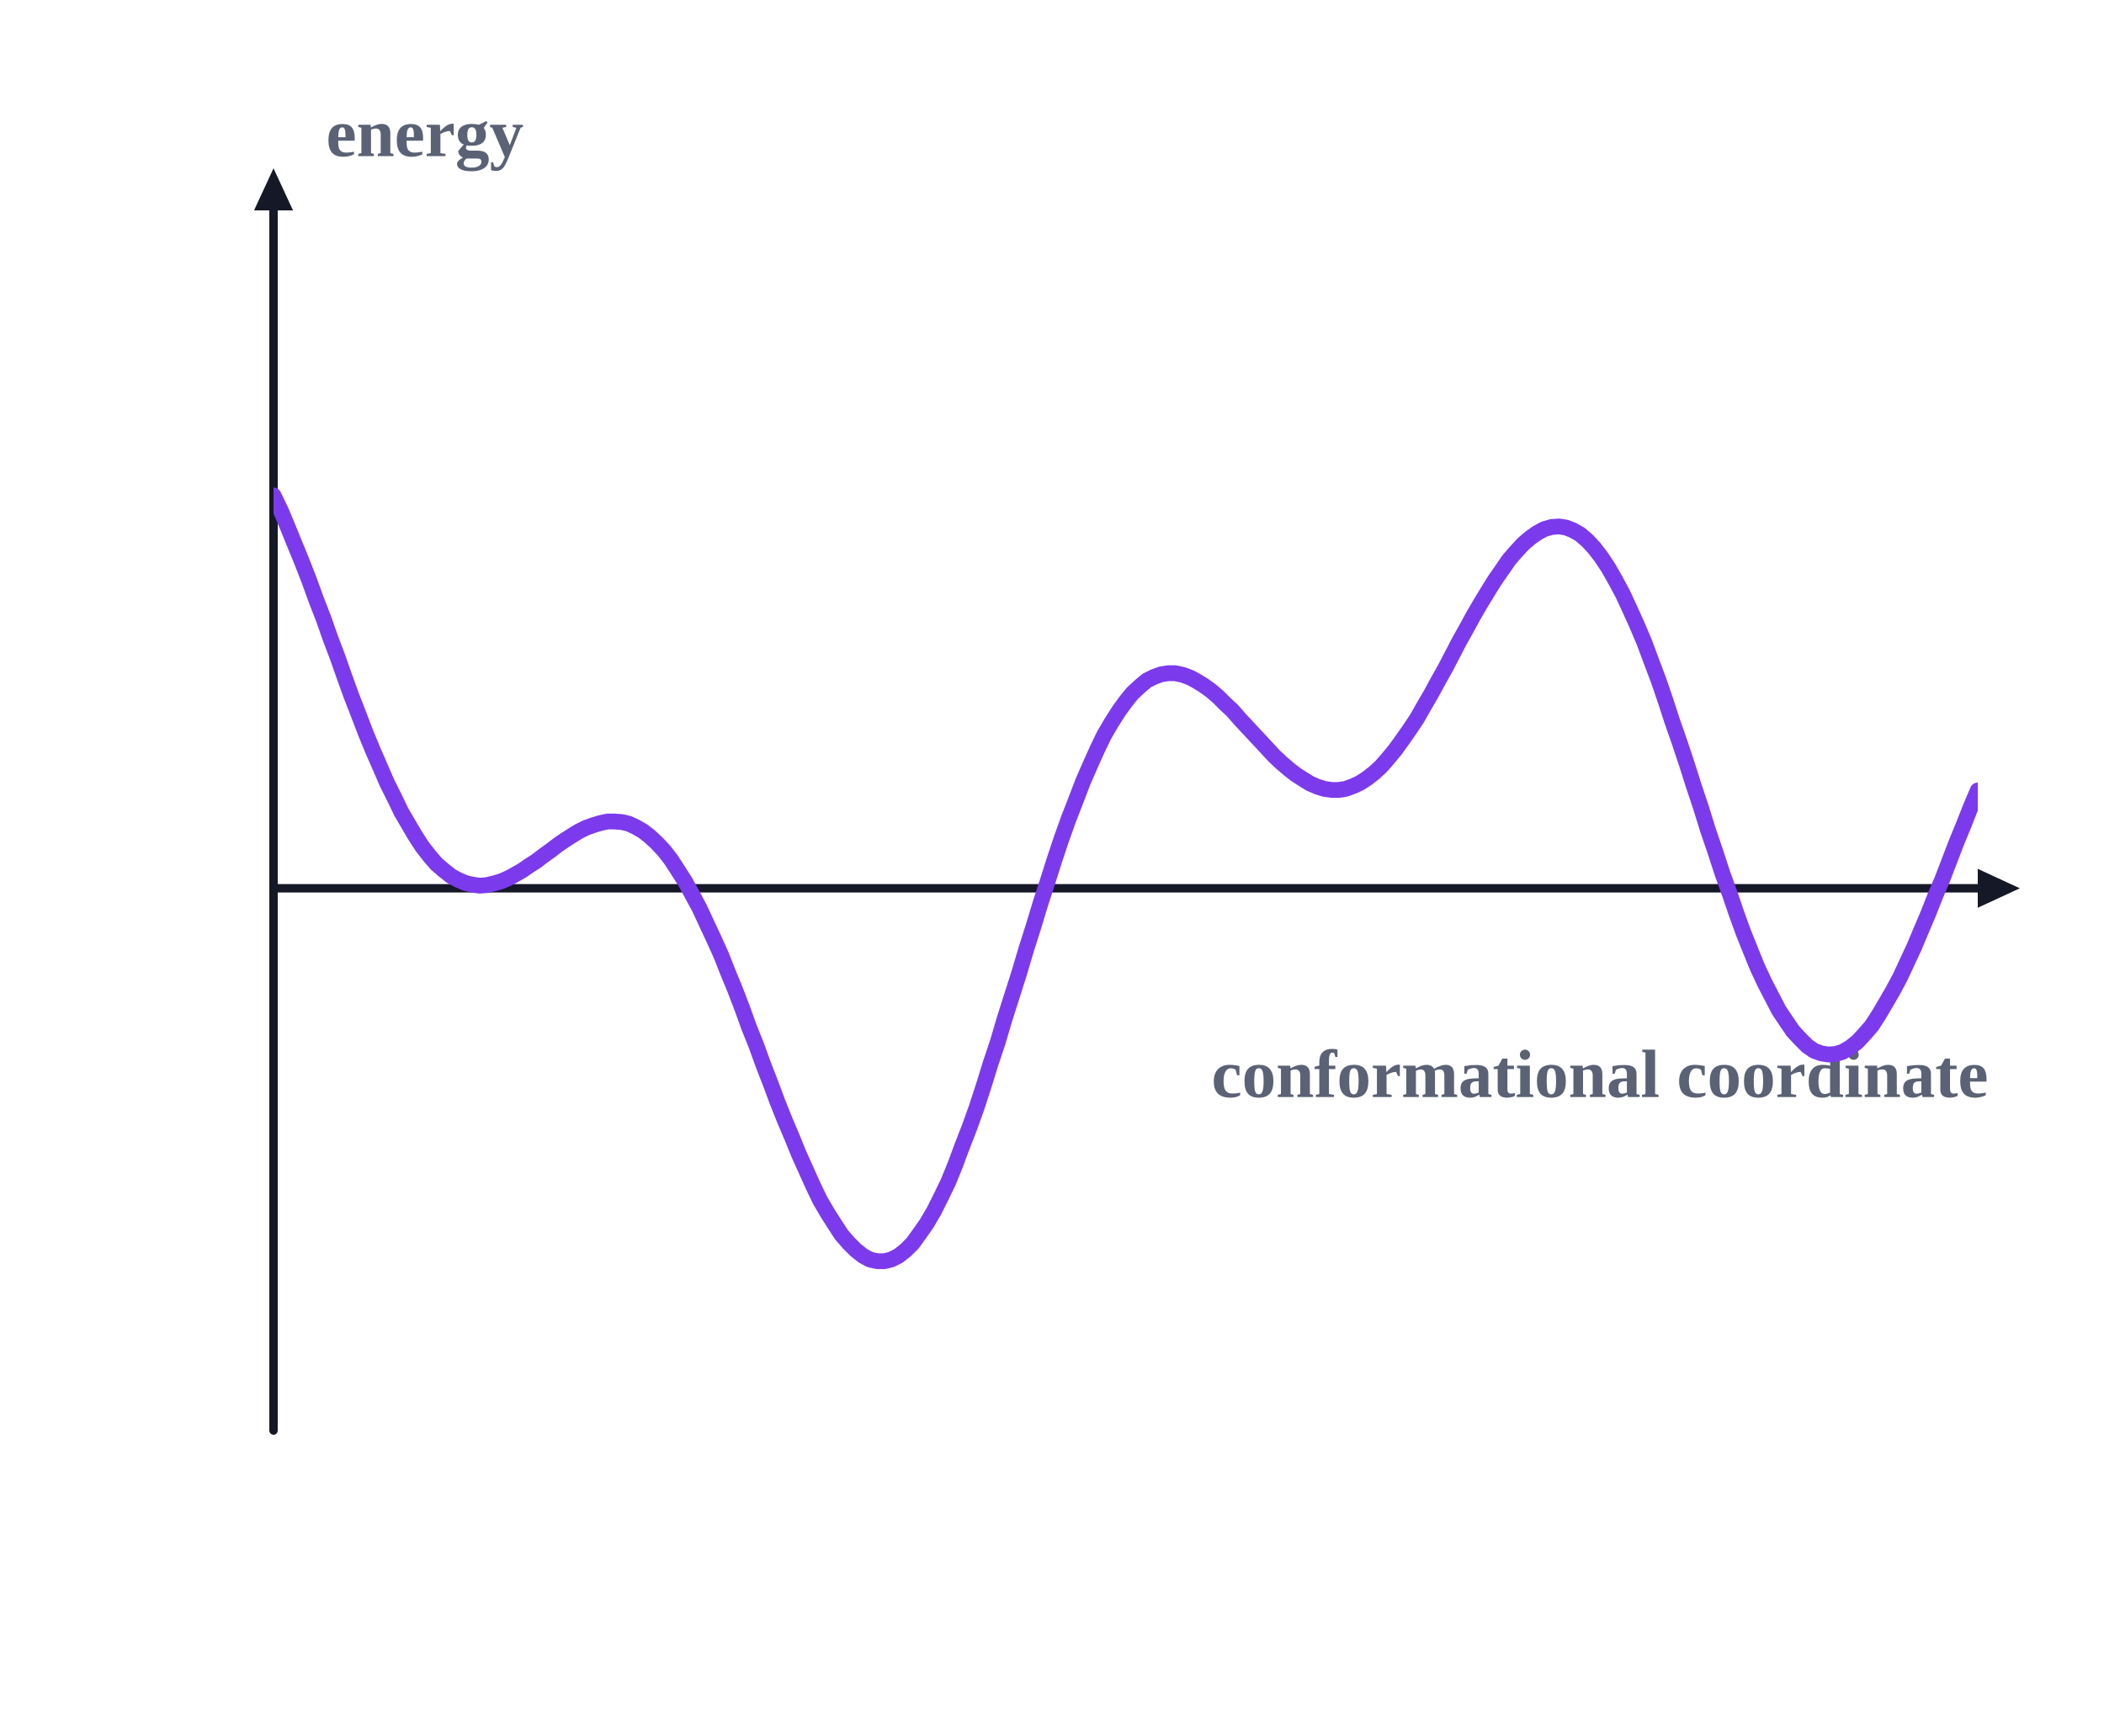
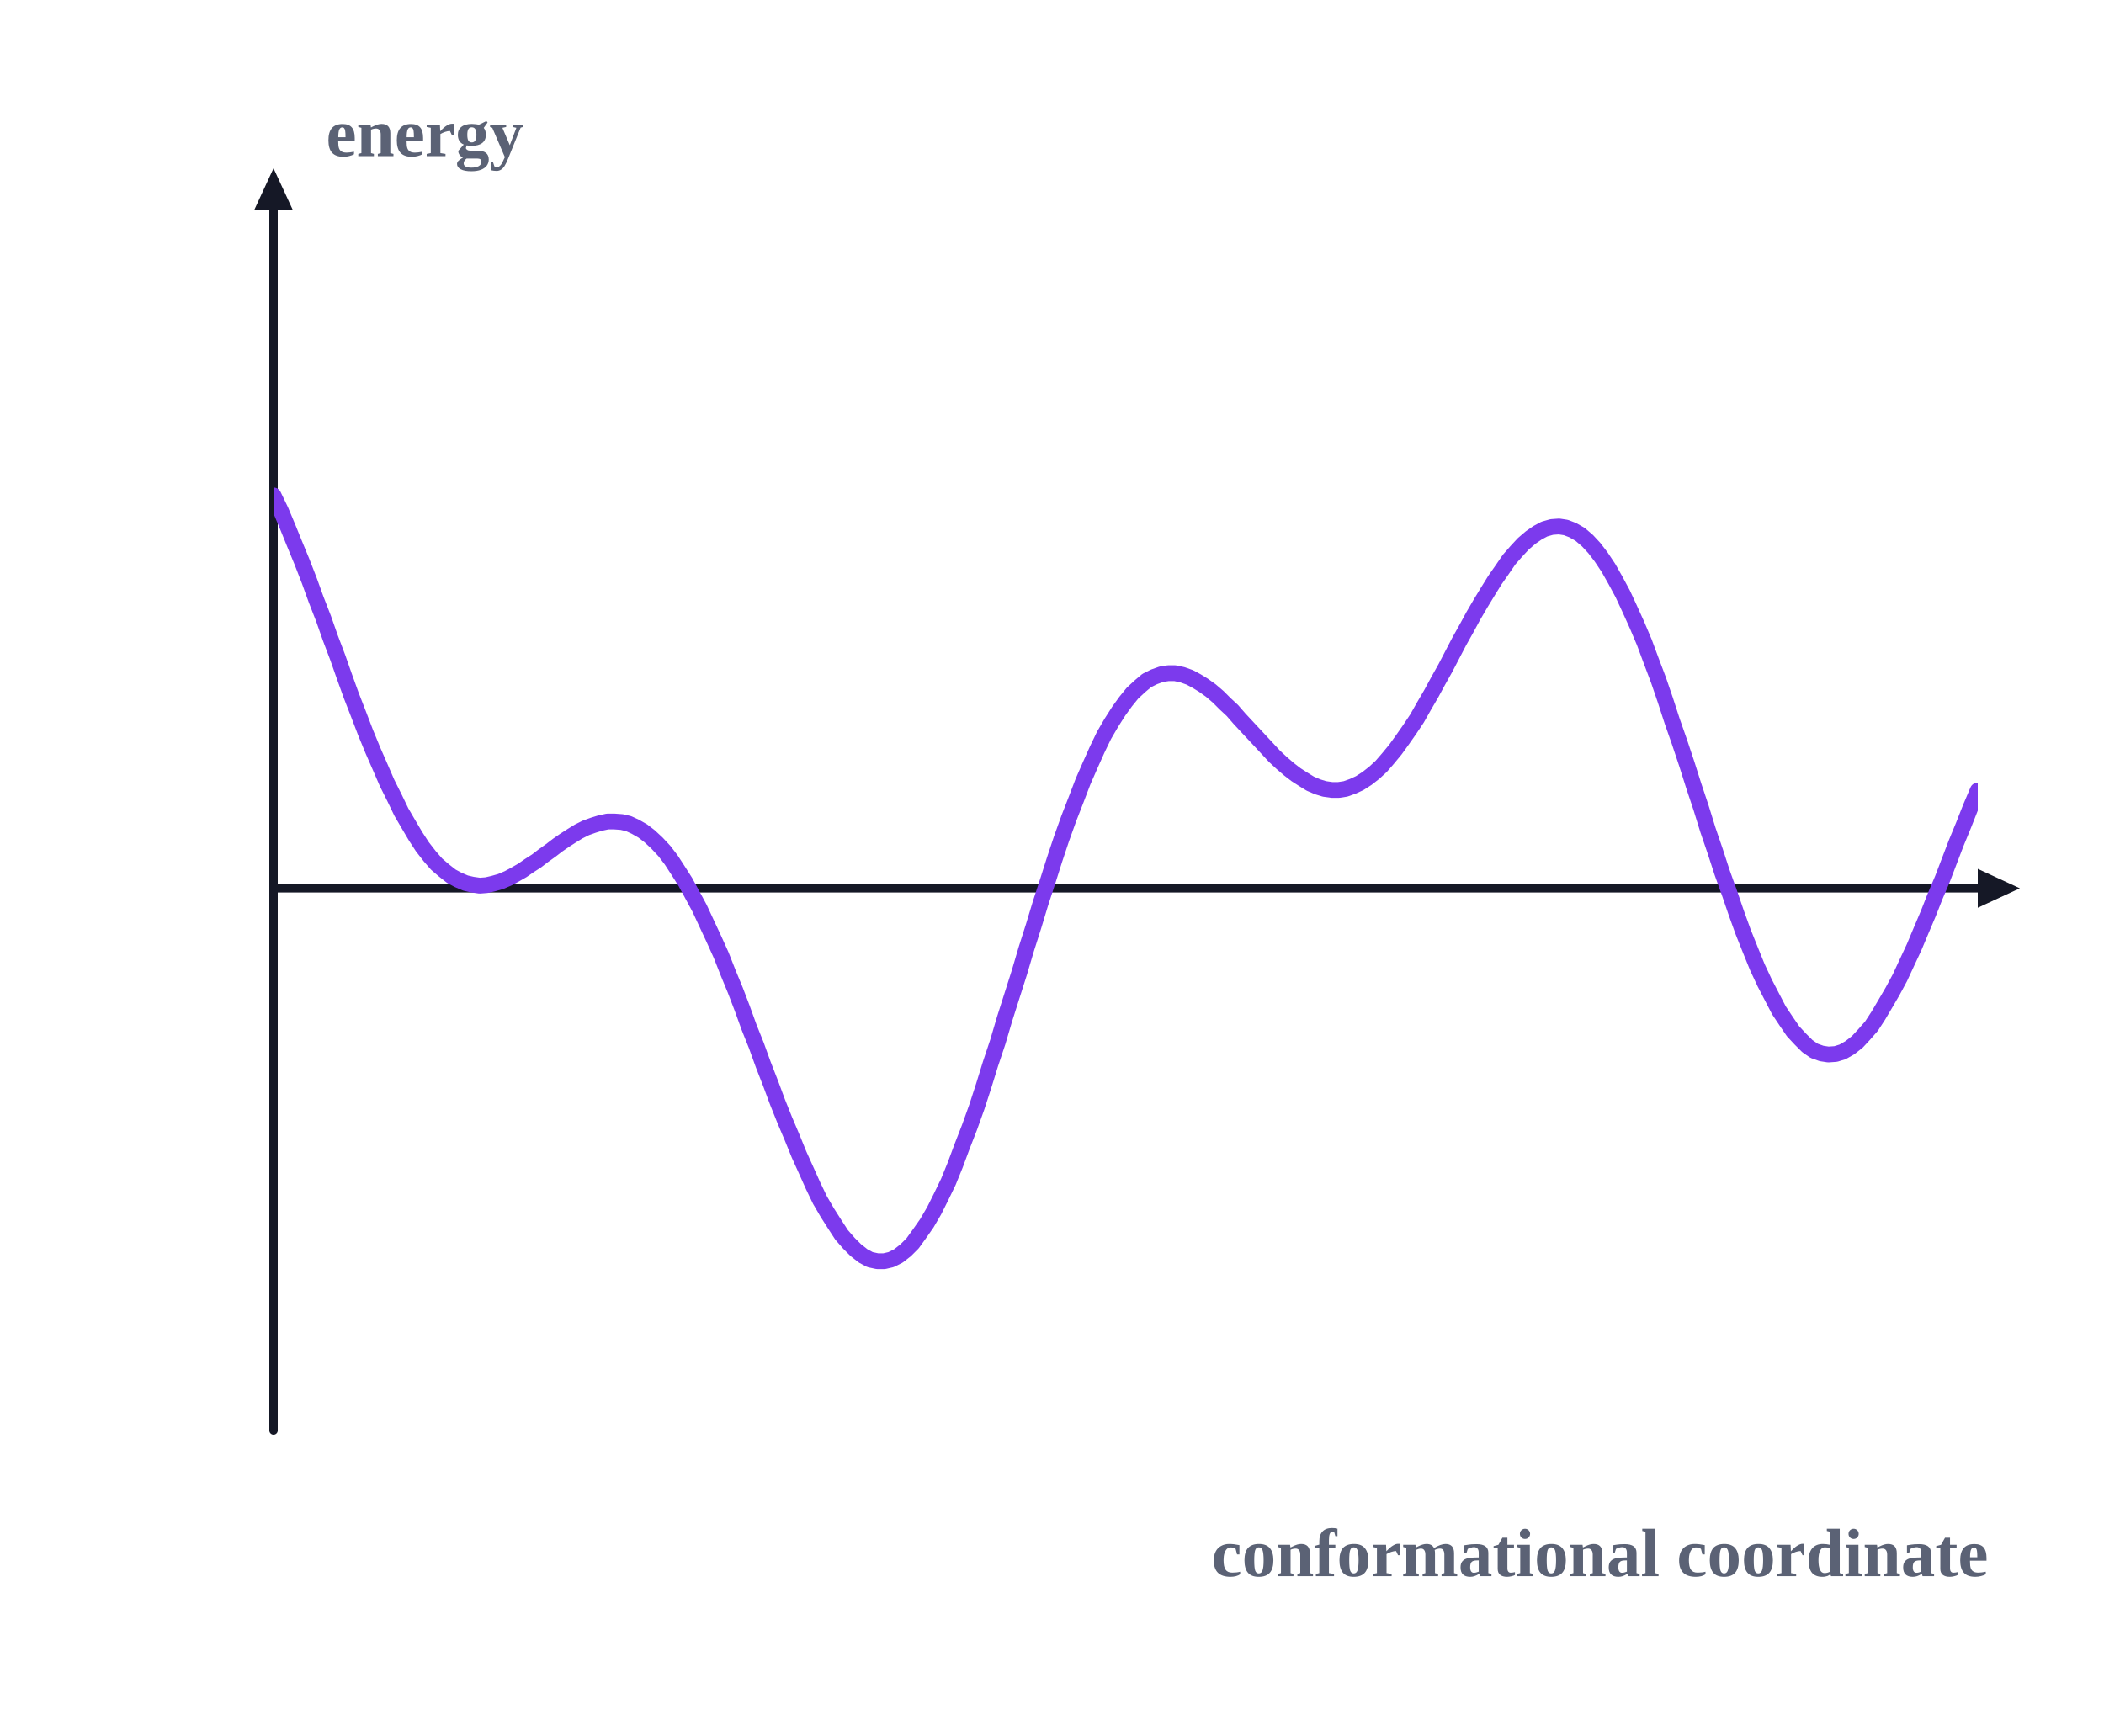
<svg xmlns="http://www.w3.org/2000/svg" viewBox="0 0 400.0 330.0" width="400.0" height="330.0" role="img" aria-label="Energy against a conformational coordinate: a wavy curve with several local minima, the lowest near 2.85." style="color:var(--vx-ink, #151826);font-family:inherit;max-width:100%;height:auto">
  <path d="M52.0 168.9 L376.8 168.9" stroke="var(--vx-ink, #151826)" stroke-width="1.6" stroke-linecap="round" fill="none" />
  <path d="M384.0 168.9 L376.0 172.6 L376.0 165.2 Z" fill="var(--vx-ink, #151826)" />
  <path d="M52.0 272.0 L52.0 39.2" stroke="var(--vx-ink, #151826)" stroke-width="1.6" stroke-linecap="round" fill="none" />
  <path d="M52.0 32.0 L55.7 40.0 L48.3 40.0 Z" fill="var(--vx-ink, #151826)" />
-   <text x="378.0" y="204.9" font-size="13" font-weight="600" text-anchor="end" dominant-baseline="middle" fill="var(--vx-soft, #5b6275)">conformational coordinate</text>
+   <text x="378.0" y="296.0" font-size="13" font-weight="600" text-anchor="end" dominant-baseline="middle" fill="var(--vx-soft, #5b6275)">conformational coordinate</text>
  <text x="62.0" y="26.0" font-size="13" font-weight="600" text-anchor="start" dominant-baseline="middle" fill="var(--vx-soft, #5b6275)">energy</text>
  <defs>
    <clipPath id="vx1462664719400">
      <rect x="52.0" y="40.0" width="324.0" height="232.0" />
    </clipPath>
  </defs>
  <path d="M52.0 94.2 L53.4 97.1 L54.7 100.2 L56.0 103.4 L57.4 106.8 L58.8 110.4 L60.1 114.0 L61.5 117.6 L62.8 121.3 L64.2 125.0 L65.5 128.7 L66.8 132.3 L68.2 135.9 L69.5 139.3 L70.9 142.7 L72.3 145.9 L73.6 148.9 L75.0 151.7 L76.3 154.4 L77.7 156.8 L79.0 159.0 L80.3 161.0 L81.7 162.8 L83.0 164.3 L84.4 165.5 L85.8 166.6 L87.1 167.3 L88.5 167.9 L89.8 168.2 L91.2 168.4 L92.5 168.3 L93.8 168.0 L95.2 167.6 L96.6 167.0 L97.9 166.3 L99.3 165.5 L100.6 164.6 L102.0 163.7 L103.3 162.7 L104.7 161.7 L106.0 160.7 L107.3 159.8 L108.7 158.9 L110.0 158.1 L111.4 157.4 L112.8 156.9 L114.1 156.5 L115.5 156.2 L116.8 156.2 L118.2 156.3 L119.5 156.6 L120.8 157.2 L122.2 158.0 L123.5 159.0 L124.9 160.3 L126.3 161.8 L127.6 163.5 L128.9 165.5 L130.3 167.7 L131.6 170.1 L133.0 172.7 L134.3 175.5 L135.7 178.5 L137.1 181.6 L138.4 184.9 L139.8 188.3 L141.1 191.7 L142.4 195.3 L143.8 198.8 L145.1 202.4 L146.5 206.0 L147.8 209.5 L149.2 213.0 L150.6 216.3 L151.9 219.5 L153.3 222.6 L154.6 225.5 L155.9 228.2 L157.3 230.6 L158.7 232.8 L160.0 234.8 L161.4 236.4 L162.7 237.7 L164.1 238.8 L165.4 239.5 L166.8 239.8 L168.1 239.8 L169.4 239.5 L170.8 238.8 L172.2 237.7 L173.5 236.4 L174.8 234.6 L176.2 232.6 L177.6 230.2 L178.9 227.6 L180.3 224.7 L181.6 221.5 L182.9 218.0 L184.3 214.4 L185.7 210.5 L187.0 206.5 L188.3 202.3 L189.7 198.1 L191.0 193.7 L192.4 189.3 L193.8 184.9 L195.1 180.5 L196.5 176.1 L197.8 171.8 L199.2 167.5 L200.5 163.4 L201.8 159.5 L203.2 155.6 L204.6 152.0 L205.9 148.6 L207.3 145.4 L208.6 142.5 L209.9 139.8 L211.3 137.4 L212.7 135.2 L214.0 133.4 L215.3 131.8 L216.7 130.5 L218.0 129.4 L219.4 128.7 L220.8 128.2 L222.1 128.0 L223.4 128.0 L224.8 128.3 L226.2 128.8 L227.5 129.5 L228.8 130.3 L230.2 131.3 L231.6 132.5 L232.9 133.8 L234.3 135.1 L235.6 136.6 L236.9 138.0 L238.3 139.5 L239.7 141.0 L241.0 142.4 L242.3 143.8 L243.7 145.1 L245.1 146.3 L246.4 147.3 L247.8 148.2 L249.1 149.0 L250.5 149.6 L251.8 150.0 L253.2 150.2 L254.5 150.2 L255.8 150.0 L257.2 149.5 L258.5 148.9 L259.9 148.0 L261.3 146.9 L262.6 145.7 L263.9 144.2 L265.3 142.5 L266.6 140.7 L268.0 138.7 L269.4 136.6 L270.7 134.3 L272.1 131.9 L273.4 129.5 L274.8 127.0 L276.1 124.5 L277.4 122.0 L278.8 119.5 L280.1 117.1 L281.5 114.7 L282.9 112.4 L284.2 110.3 L285.6 108.3 L286.9 106.4 L288.3 104.8 L289.6 103.4 L291.0 102.2 L292.3 101.3 L293.6 100.6 L295.0 100.2 L296.4 100.1 L297.7 100.3 L299.0 100.8 L300.4 101.6 L301.8 102.8 L303.1 104.2 L304.4 105.9 L305.8 108.0 L307.1 110.3 L308.5 112.9 L309.8 115.7 L311.2 118.8 L312.6 122.1 L313.9 125.6 L315.3 129.3 L316.6 133.1 L317.9 137.1 L319.3 141.1 L320.7 145.3 L322.0 149.4 L323.4 153.6 L324.7 157.8 L326.1 161.9 L327.4 165.9 L328.8 169.8 L330.1 173.6 L331.4 177.2 L332.8 180.7 L334.1 183.9 L335.5 186.9 L336.9 189.6 L338.2 192.1 L339.6 194.2 L340.9 196.1 L342.3 197.6 L343.6 198.9 L344.9 199.8 L346.3 200.3 L347.6 200.5 L349.0 200.4 L350.3 200.0 L351.7 199.2 L353.1 198.1 L354.4 196.7 L355.8 195.1 L357.1 193.1 L358.4 190.9 L359.8 188.5 L361.2 185.9 L362.5 183.1 L363.9 180.1 L365.2 177.0 L366.6 173.7 L367.9 170.4 L369.3 167.1 L370.6 163.7 L371.9 160.3 L373.3 156.9 L374.6 153.6 L376.0 150.3" fill="none" stroke="var(--vx-a5, #7c3aed)" stroke-width="3" stroke-linecap="round" stroke-linejoin="round" clip-path="url(#vx1462664719400)" />
</svg>
